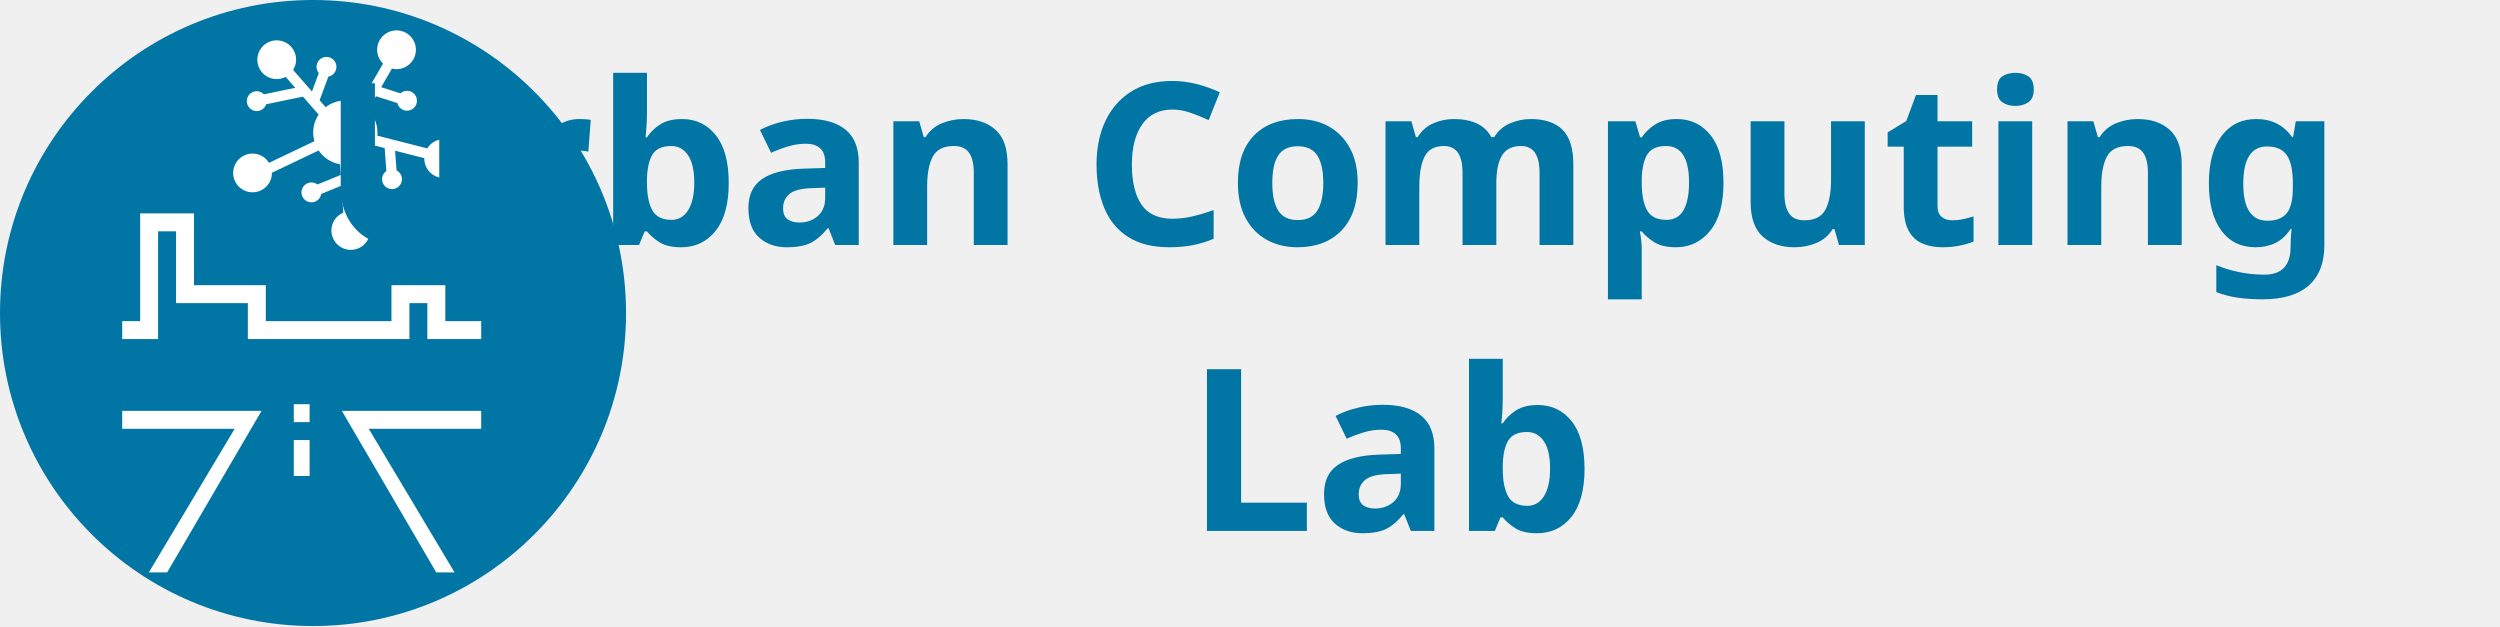
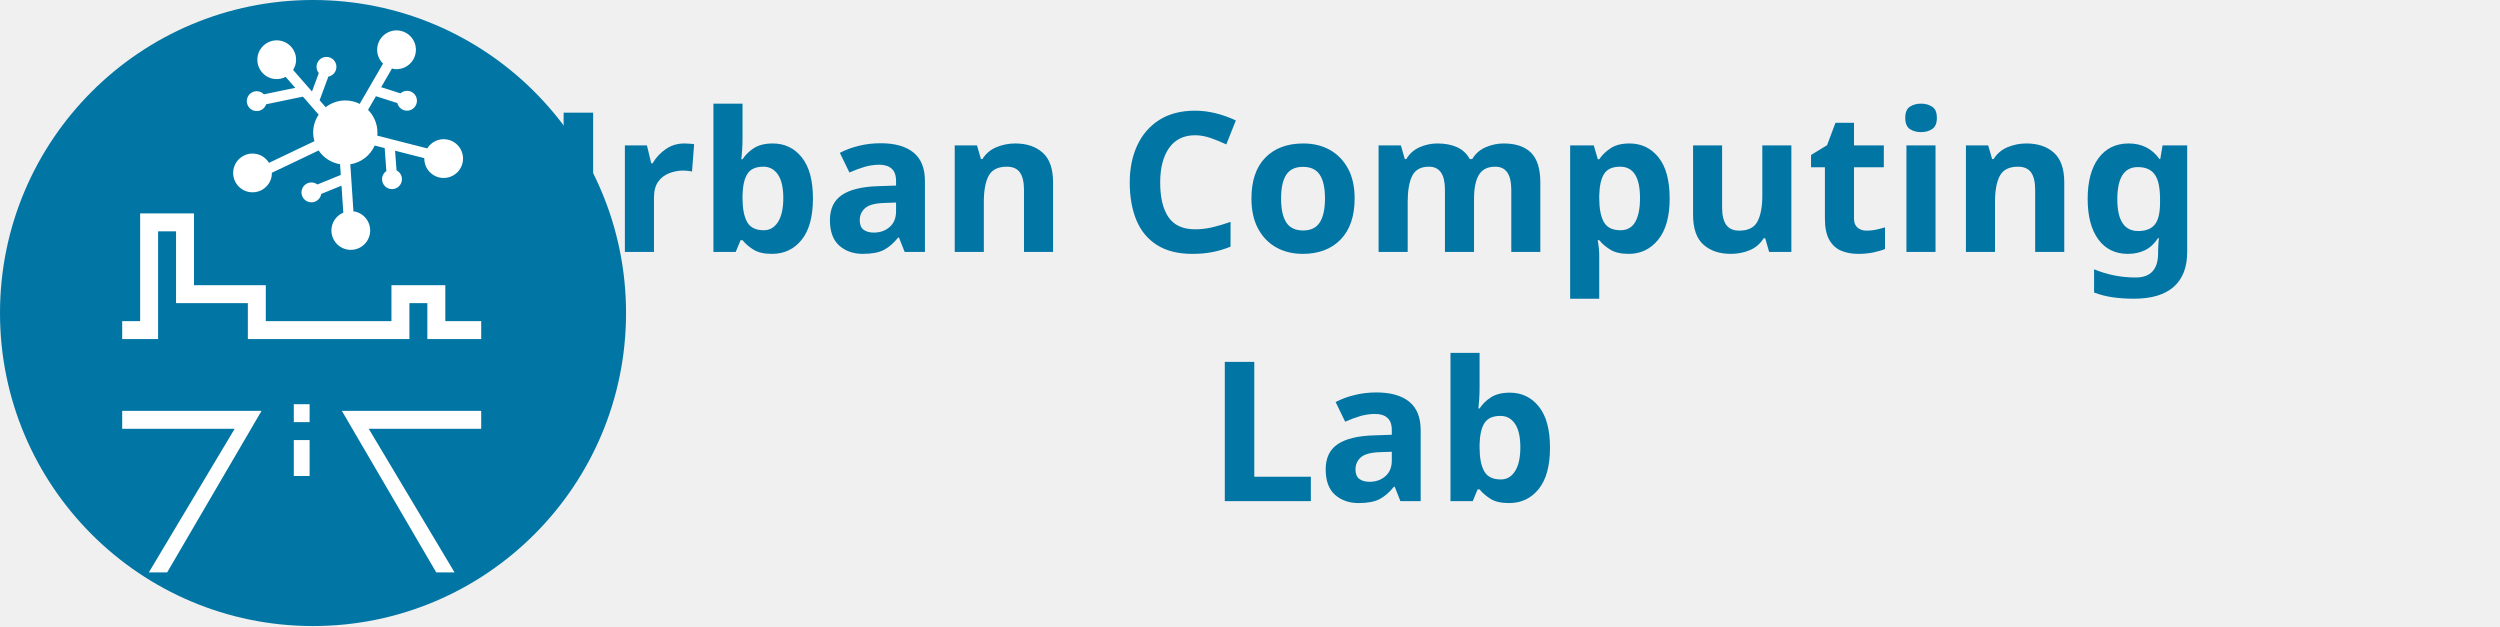
<svg xmlns="http://www.w3.org/2000/svg" width="180.855mm" height="45.289mm" viewBox="0 0 180.855 45.289" version="1.1" id="svg1171">
  <defs id="defs1165" />
  <g id="layer1" transform="translate(-17.67386,-133.4455)">
    <g id="g912" transform="matrix(0.2585633,0,0,0.2585633,-94.5076,177.3482)">
      <circle style="fill:#0175a4;fill-opacity:1;stroke:#ffaa4d;stroke-width:0;stroke-miterlimit:4;stroke-dasharray:none;stroke-opacity:1" id="circle886" cx="521.443" cy="-82.216" r="87.579" />
      <path id="path888" d="m 543.388,-89.999 h 15.067 v 10.045 h 10.045 v 5.022 H 553.432 v -10.045 h -5.022 v 10.045 H 503.209 V -84.977 H 483.12 V -105.066 h -5.022 v 30.134 h -10.045 v -5.022 h 5.022 v -30.134 h 15.067 v 20.089 h 20.089 v 10.045 h 35.156 z m -22.901,38.31 h -4.423 v -5.022 h 4.423 z m -20.971,1.868 h -31.464 v -5.022 h 38.987 l -26.411,45.201 h -5.12 z m 61.527,40.179 h -5.12 L 529.512,-54.843 h 38.987 v 5.022 H 537.036 Z M 520.487,-36.622 h -4.423 v -10.045 h 4.423 z" style="fill:#ffffff;fill-rule:evenodd;stroke-width:0.502;fill-opacity:1" />
      <path id="path890" d="m 553.4,-128.279 c 0.957,-1.537 2.648,-2.569 4.592,-2.569 2.994,0 5.422,2.427 5.424,5.422 0,2.994 -2.427,5.422 -5.422,5.422 -2.994,0 -5.422,-2.427 -5.422,-5.422 0,-0.04 0.01,-0.076 0.01,-0.116 l -8.18,-2.084 0.41,5.499 c 0.894,0.462 1.512,1.386 1.512,2.462 0,1.536 -1.246,2.782 -2.782,2.782 -1.536,0 -2.782,-1.246 -2.782,-2.782 0,-0.95 0.478,-1.786 1.204,-2.288 l -0.478,-6.416 -2.785,-0.71 c -1.213,2.749 -3.763,4.768 -6.826,5.246 l 0.875,13.179 c 0.159,0.024 0.317,0.024 0.477,0.06 2.918,0.671 4.74,3.581 4.069,6.498 -0.671,2.918 -3.581,4.74 -6.498,4.069 -2.918,-0.671 -4.74,-3.581 -4.069,-6.498 0.406,-1.764 1.636,-3.116 3.185,-3.769 l -0.502,-7.555 -5.682,2.315 c -0.01,0.064 -0.01,0.126 -0.024,0.19 -0.344,1.498 -1.837,2.432 -3.334,2.088 -1.498,-0.344 -2.432,-1.837 -2.088,-3.334 0.344,-1.498 1.837,-2.432 3.334,-2.088 0.395,0.091 0.747,0.265 1.051,0.495 l 6.543,-2.666 -0.199,-2.994 c -2.495,-0.409 -4.646,-1.836 -6,-3.851 l -13.086,6.242 c 0.002,0.296 -0.006,0.593 -0.051,0.895 -0.47,2.957 -3.249,4.973 -6.205,4.503 -2.957,-0.47 -4.973,-3.249 -4.503,-6.205 0.47,-2.957 3.249,-4.973 6.205,-4.503 1.627,0.259 2.95,1.229 3.749,2.532 l 12.704,-6.06 c -0.214,-0.768 -0.337,-1.575 -0.337,-2.412 0,-1.858 0.564,-3.584 1.53,-5.017 l -4.403,-5.038 -10.289,2.136 c -0.01,0.03 -0.01,0.058 -0.021,0.087 -0.532,1.441 -2.132,2.177 -3.574,1.645 -1.441,-0.532 -2.177,-2.132 -1.645,-3.574 0.532,-1.441 2.132,-2.177 3.574,-1.645 0.414,0.153 0.762,0.402 1.046,0.702 l 8.754,-1.817 -2.678,-3.064 c -0.88,0.459 -1.891,0.693 -2.953,0.603 -2.983,-0.253 -5.197,-2.876 -4.944,-5.86 0.253,-2.983 2.876,-5.197 5.86,-4.944 2.983,0.253 5.197,2.876 4.944,5.86 -0.075,0.885 -0.378,1.689 -0.818,2.395 l 5.279,6.04 1.906,-5.15 c -0.499,-0.615 -0.743,-1.429 -0.583,-2.267 0.287,-1.509 1.744,-2.5 3.254,-2.212 1.509,0.287 2.5,1.744 2.212,3.253 -0.219,1.151 -1.12,1.995 -2.203,2.206 l -2.448,6.614 1.698,1.943 c 1.52,-1.177 3.421,-1.884 5.492,-1.884 1.449,0 2.813,0.351 4.026,0.96 l 6.526,-11.271 c -1.195,-1.169 -1.846,-2.862 -1.589,-4.643 0.428,-2.963 3.177,-5.019 6.14,-4.59 2.964,0.428 5.019,3.177 4.591,6.14 -0.428,2.963 -3.177,5.019 -6.14,4.59 -0.174,-0.027 -0.332,-0.084 -0.499,-0.124 l -3.027,5.226 5.39,1.724 c 0.592,-0.526 1.394,-0.807 2.239,-0.685 1.521,0.22 2.575,1.631 2.356,3.151 -0.22,1.521 -1.631,2.575 -3.151,2.356 -1.159,-0.167 -2.043,-1.028 -2.302,-2.102 l -5.994,-1.917 -2.209,3.816 c 1.626,1.626 2.633,3.874 2.633,6.356 0,0.291 -0.015,0.578 -0.043,0.862 z" style="fill:#ffffff;fill-rule:evenodd;stroke-width:0.322;fill-opacity:1" />
-       <text xml:space="preserve" style="font-style:normal;font-weight:normal;font-size:63.369px;line-height:1.25;font-family:sans-serif;text-align:center;letter-spacing:0px;word-spacing:0px;text-anchor:middle;fill:#0175a4;fill-opacity:1;stroke:none;stroke-width:1.584;" x="880.606" y="-101.253" id="text896">
-         <tspan id="tspan892" x="880.606" y="-101.253" style="font-style:normal;font-variant:normal;font-weight:bold;font-stretch:normal;font-family:'Calisto MT';-inkscape-font-specification:'Calisto MT Bold';text-align:center;text-anchor:middle;fill:#0175a4;stroke-width:1.584;fill-opacity:1;">Urban Computing</tspan>
-         <tspan x="880.606" y="-21.243" style="font-style:normal;font-variant:normal;font-weight:bold;font-stretch:normal;font-family:'Calisto MT';-inkscape-font-specification:'Calisto MT Bold';text-align:center;text-anchor:middle;fill:#0175a4;stroke-width:1.584;fill-opacity:1;" id="tspan894">Lab</tspan>
+       <text xml:space="preserve" style="font-style:normal;font-weight:normal;font-size:54.575px;line-height:1.25;font-family:Poppins;text-align:center;letter-spacing:0px;word-spacing:0px;text-anchor:middle;fill:#0175a4;fill-opacity:1;stroke:none;stroke-width:1.584;" x="870.472" y="-99.311" id="text896">
+         <tspan id="tspan892" x="870.472" y="-99.311" style="font-style:normal;font-variant:normal;font-weight:bold;font-stretch:normal;font-size:54.575px;font-family:Tahoma;-inkscape-font-specification:'Tahoma Bold';text-align:center;text-anchor:middle;fill:#0175a4;stroke-width:1.584;fill-opacity:1;">Urban Computing</tspan>
+         <tspan x="870.472" y="-29.587" style="font-style:normal;font-variant:normal;font-weight:bold;font-stretch:normal;font-size:54.575px;font-family:Tahoma;-inkscape-font-specification:'Tahoma Bold';text-align:center;text-anchor:middle;fill:#0175a4;stroke-width:1.584;fill-opacity:1;" id="tspan894">Lab</tspan>
      </text>
+       <circle style="fill:#0175a4;fill-opacity:1;stroke:#ffaa4d;stroke-width:0;stroke-miterlimit:4;stroke-dasharray:none;stroke-opacity:1" id="circle886-5" cx="419.393" cy="-302.104" r="87.579" />
    </g>
  </g>
</svg>
